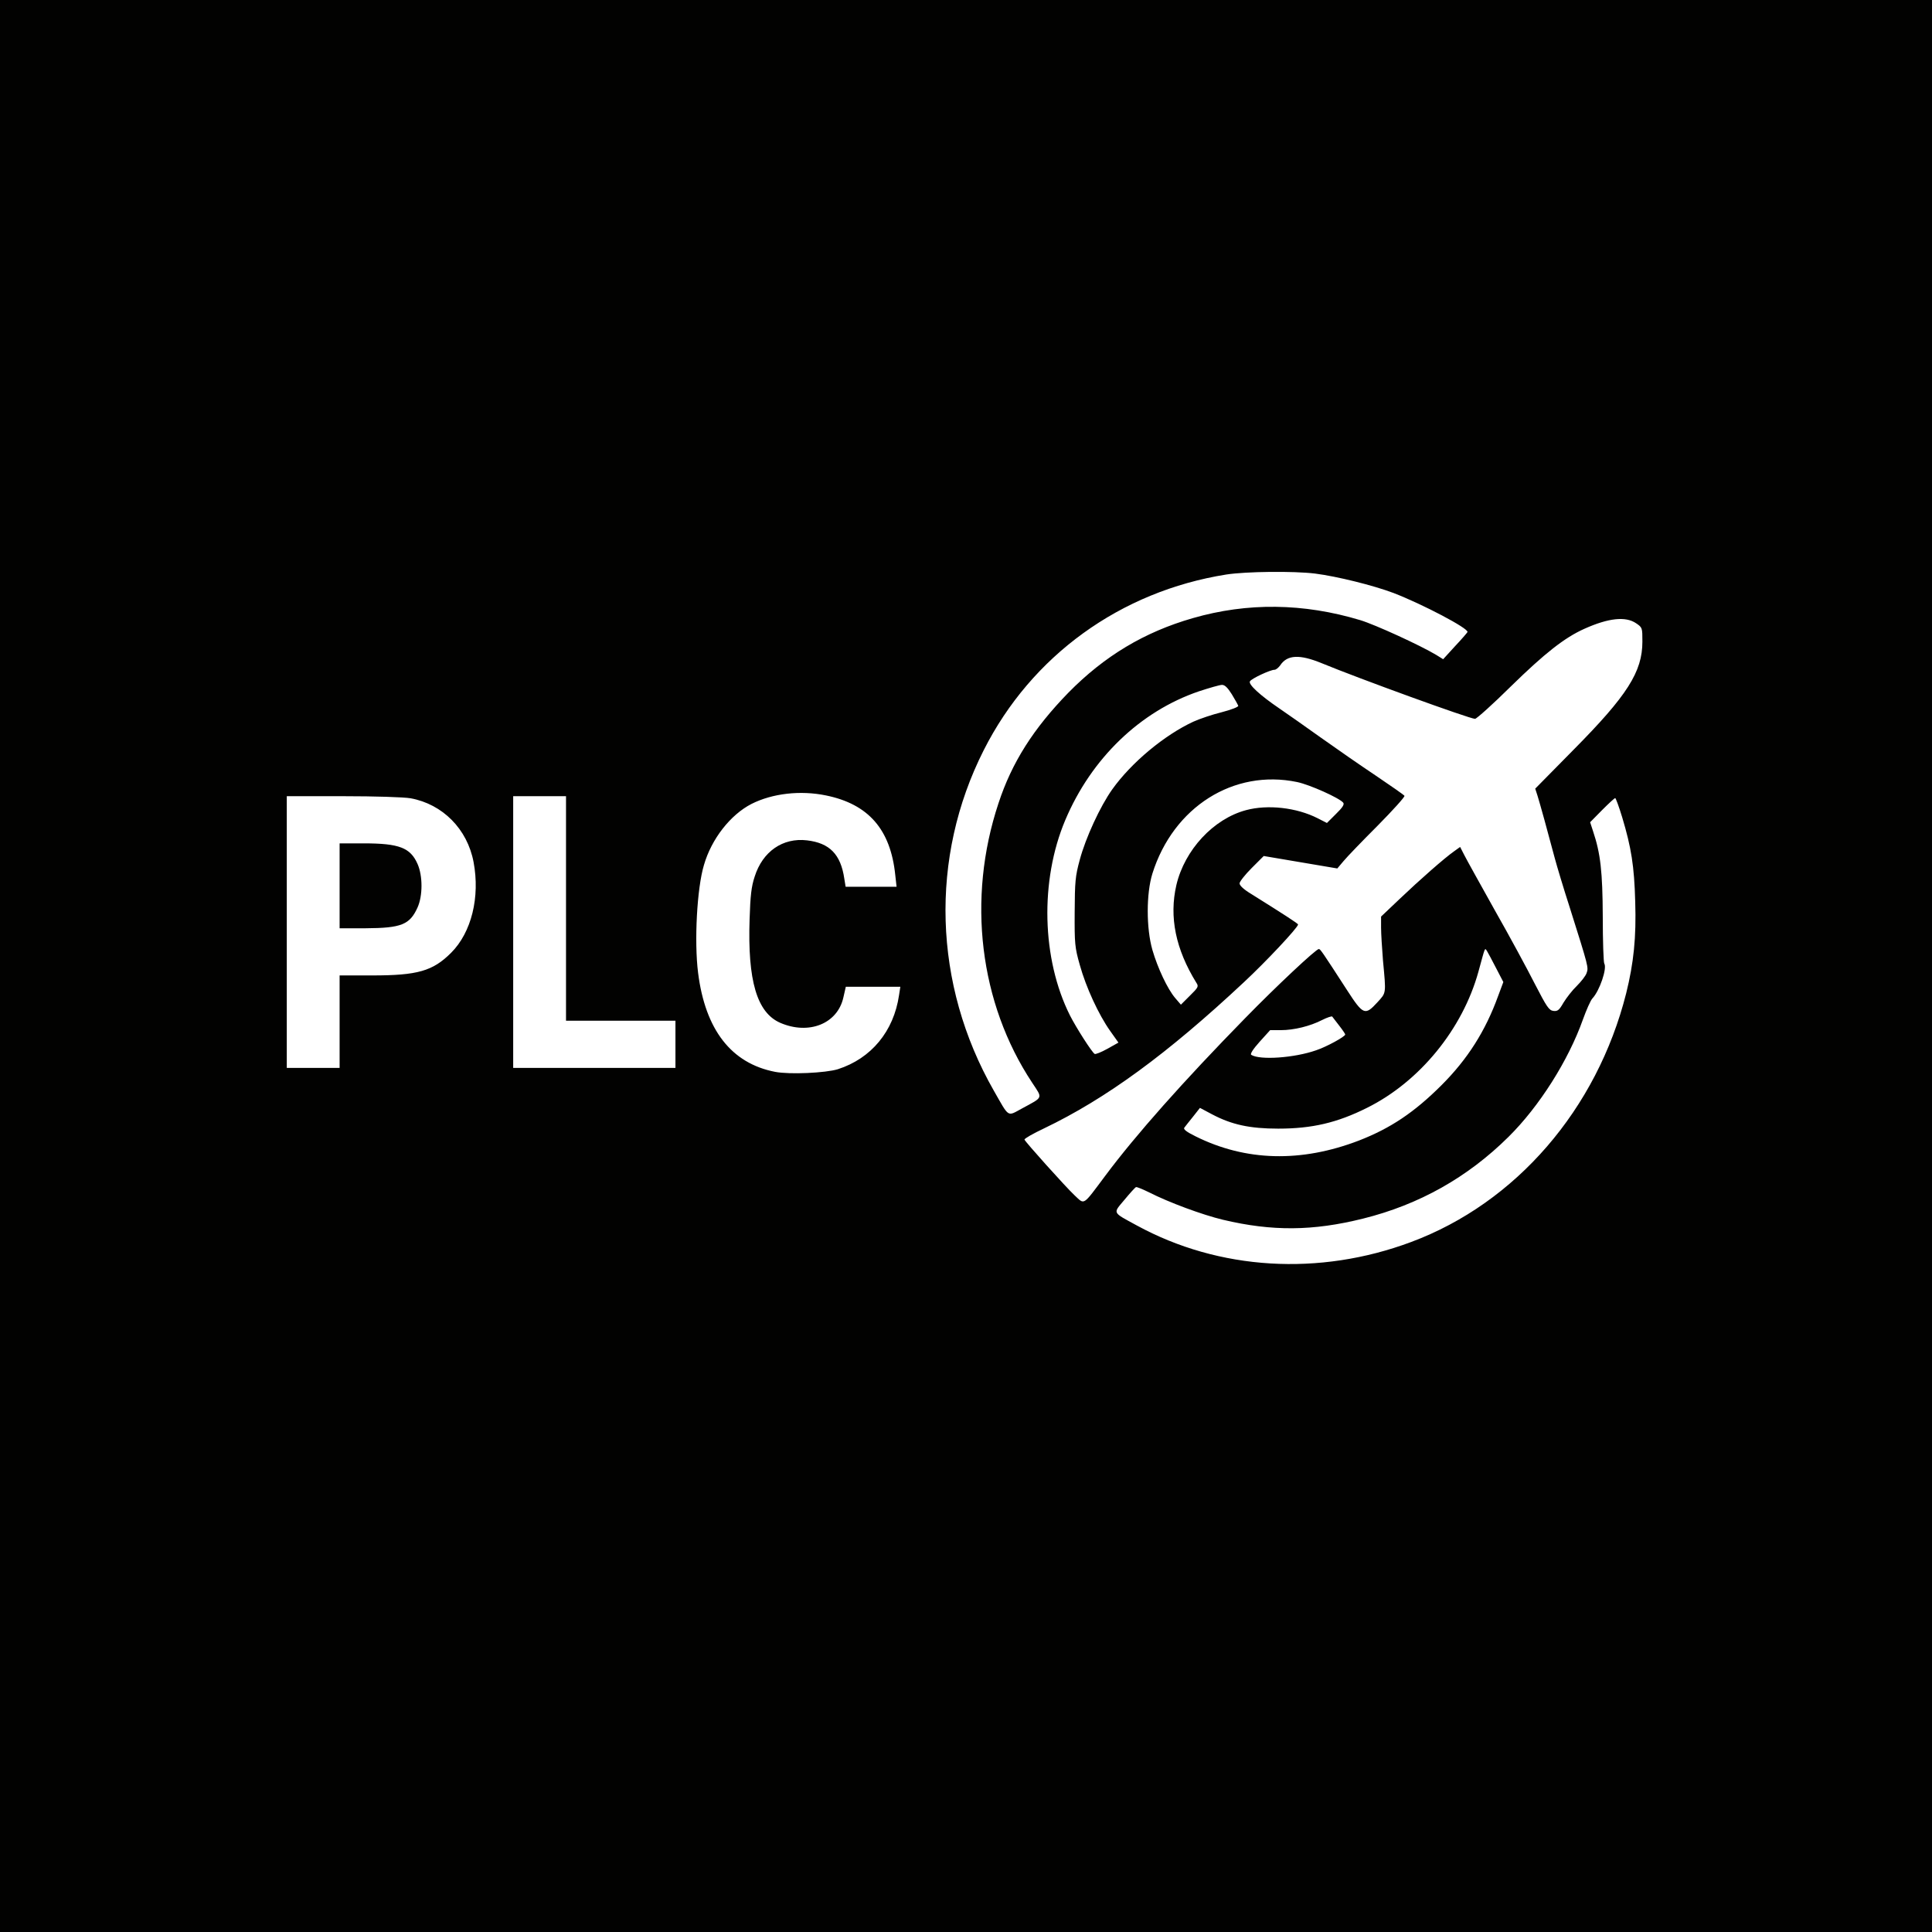
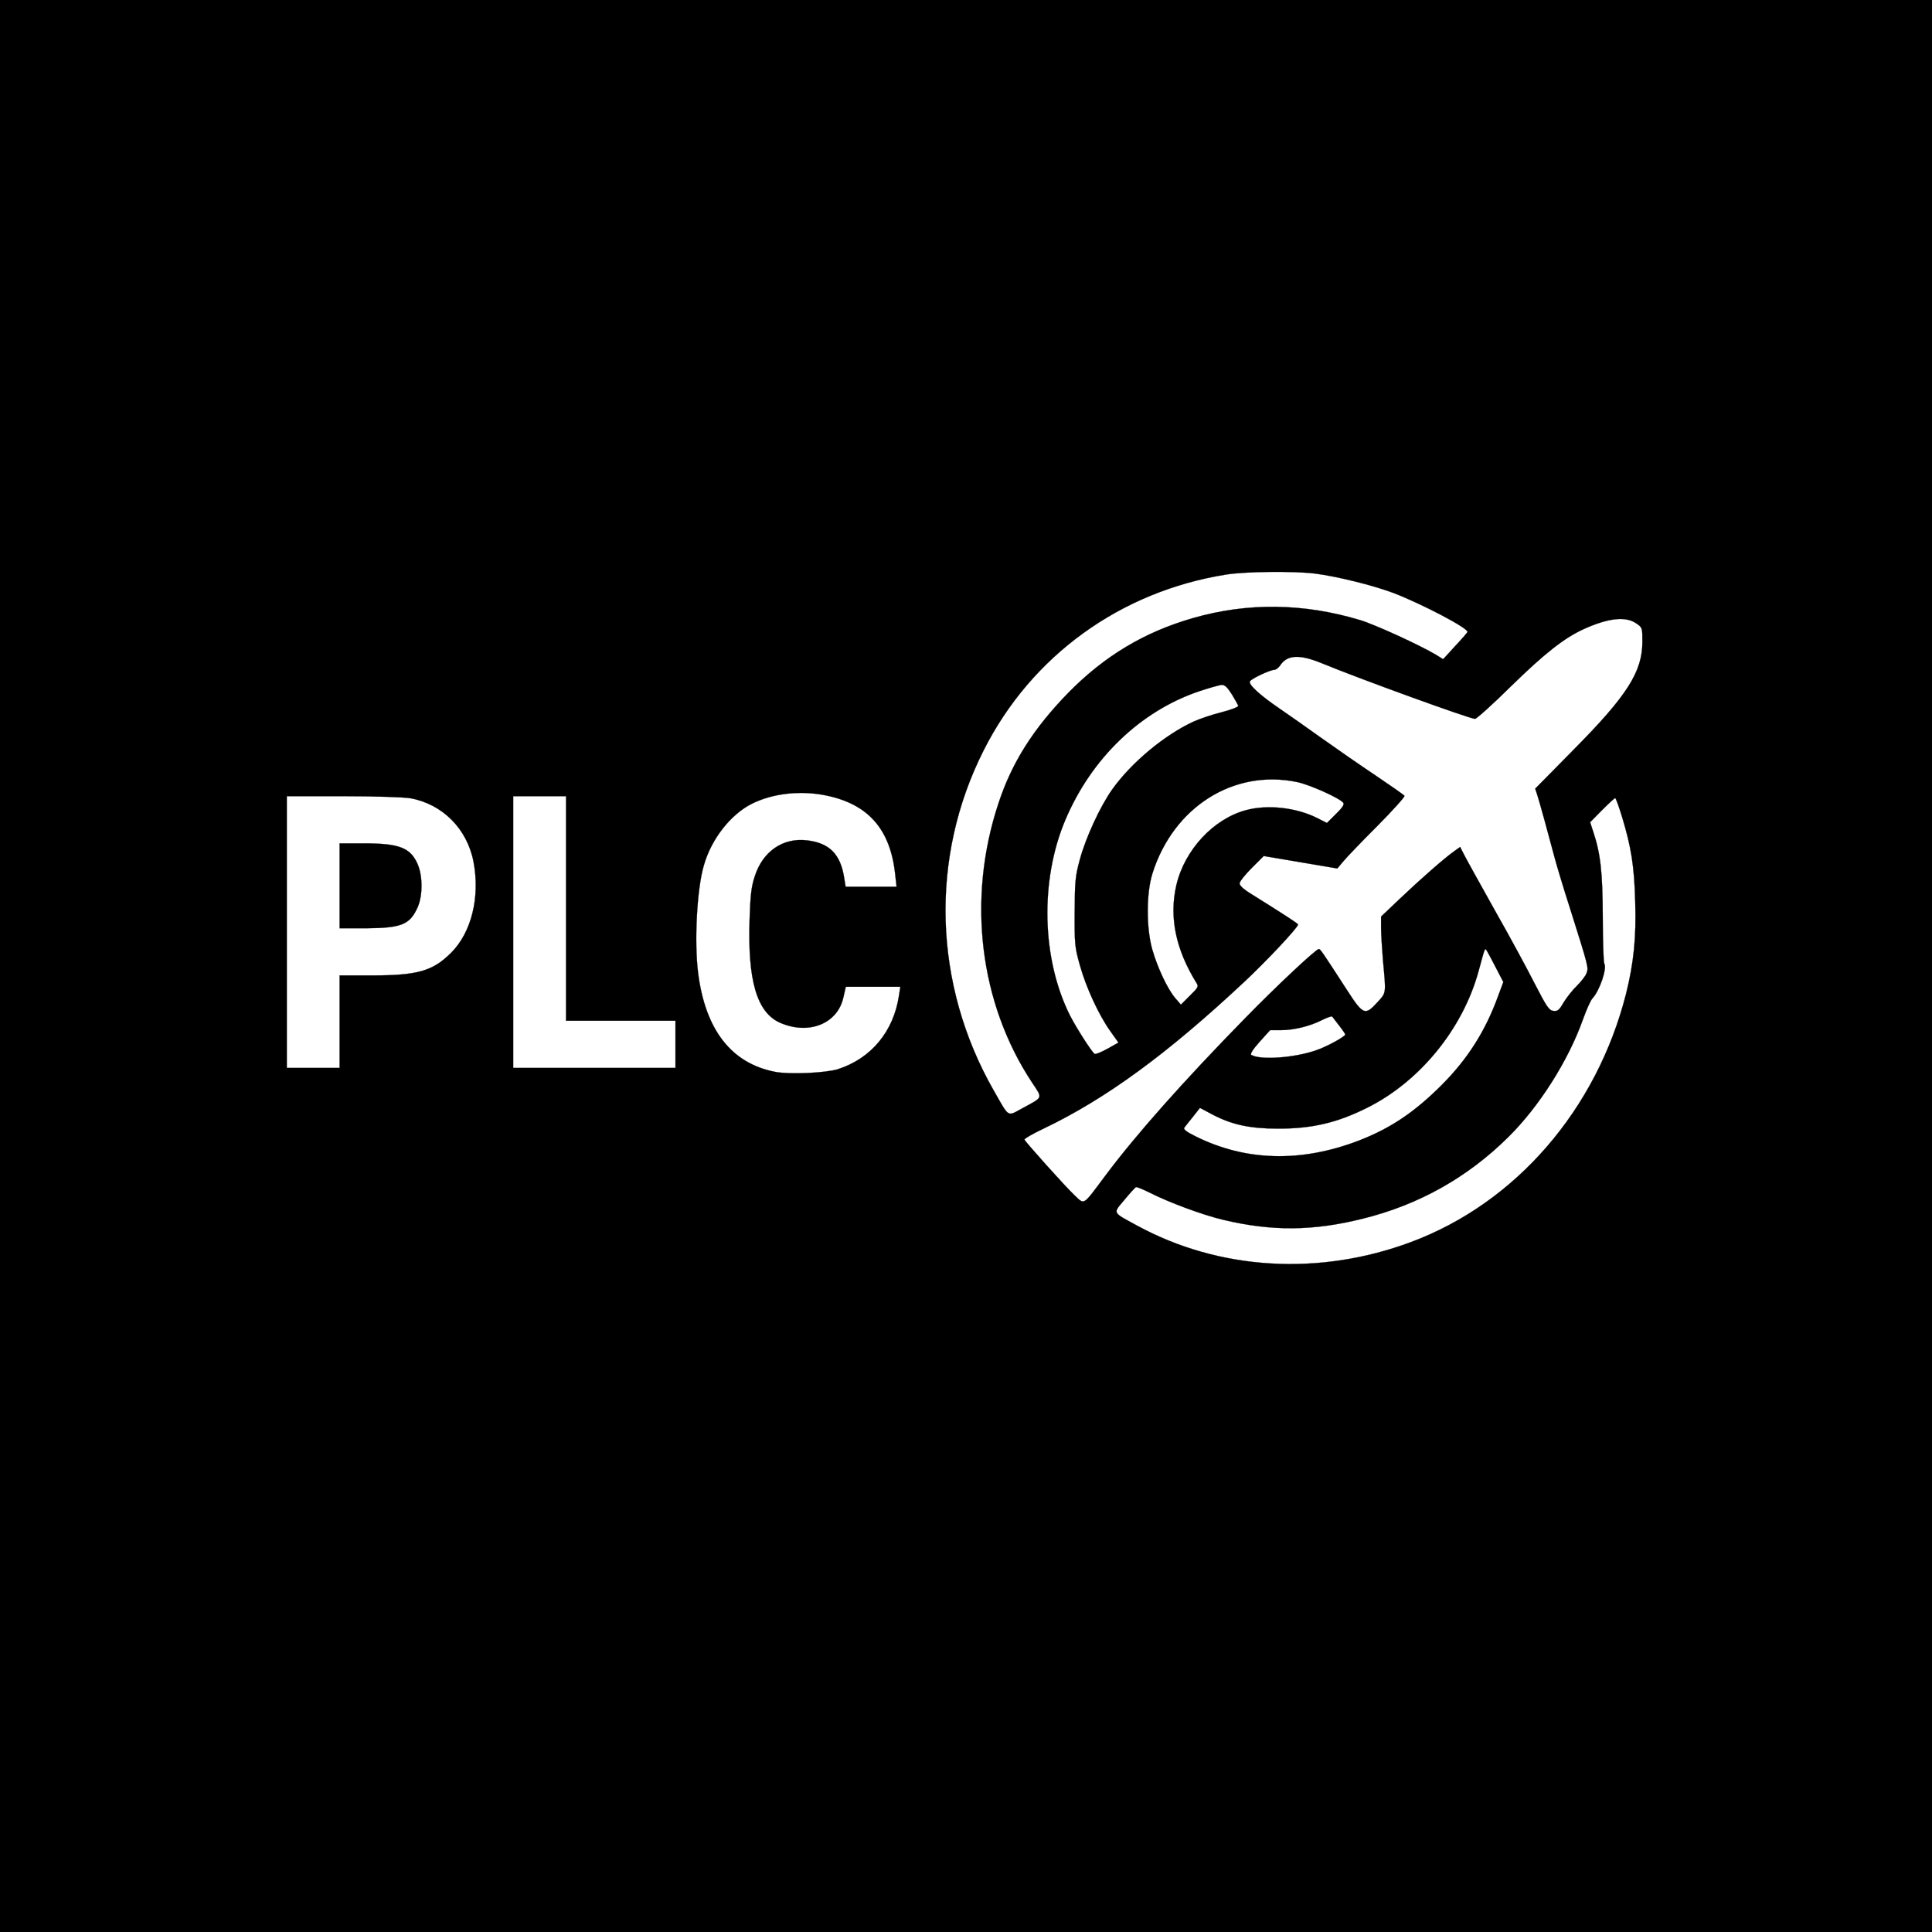
<svg xmlns="http://www.w3.org/2000/svg" version="1.0" width="1024ptpx" height="1024ptpx" viewBox="0 0 1024 1024" preserveAspectRatio="xMidYMid meet" transform="rotate(0) scale(1, 1)">
-   <g transform="translate(0,1024) scale(0.1,-0.1)" fill="#020201" stroke="none">
+   <g transform="translate(0,1024) scale(0.1,-0.1)" fill="#000000" stroke="#020201">
    <path d="M0 5120 l0 -5120 5120 0 5120 0 0 5120 0 5120 -5120 0 -5120 0 0 -5120z m6970 2080 c117 -15 307 -62 416 -103 153 -59 399 -188 392 -207 -2 -4 -31 -38 -66 -75 l-63 -69 -37 23 c-85 51 -323 160 -402 184 -302 91 -599 94 -887 11 -258 -74 -469 -201 -660 -395 -185 -190 -300 -370 -371 -587 -168 -506 -101 -1059 179 -1481 56 -85 60 -74 -54 -136 -80 -43 -66 -52 -150 95 -321 562 -341 1235 -53 1804 253 501 725 842 1286 931 104 16 355 19 470 5z m1701 -263 c34 -23 34 -24 34 -98 0 -160 -81 -286 -363 -571 l-205 -208 12 -37 c12 -38 55 -193 92 -333 11 -41 46 -158 79 -260 101 -320 100 -317 89 -348 -5 -15 -29 -45 -52 -68 -23 -22 -54 -62 -70 -88 -23 -40 -31 -47 -54 -44 -23 3 -35 21 -98 143 -39 77 -134 253 -212 390 -77 138 -150 269 -162 293 l-22 43 -32 -23 c-50 -35 -182 -151 -289 -253 l-98 -93 0 -59 c0 -32 5 -110 10 -173 17 -181 18 -170 -30 -223 -65 -71 -75 -67 -161 66 -132 204 -141 217 -149 217 -15 0 -227 -199 -390 -366 -327 -334 -581 -620 -742 -836 -122 -163 -108 -154 -163 -103 -45 42 -265 287 -265 295 0 6 46 32 103 59 328 157 654 395 1061 776 114 106 286 289 286 305 0 5 -76 54 -247 161 -40 24 -63 45 -63 57 0 9 29 46 64 81 l64 64 195 -33 195 -33 33 39 c18 22 99 106 181 188 81 82 145 153 142 158 -3 5 -72 53 -152 107 -81 54 -212 145 -292 202 -80 57 -179 127 -219 154 -103 70 -166 128 -156 144 9 15 108 61 130 61 8 0 21 11 30 23 37 57 103 60 220 12 196 -81 785 -295 813 -295 8 0 95 78 191 173 178 174 283 257 388 304 129 58 219 67 274 30z m-2142 -377 c17 -28 32 -55 34 -61 1 -6 -38 -21 -88 -34 -49 -12 -117 -35 -150 -50 -153 -71 -328 -216 -430 -359 -64 -90 -141 -257 -172 -373 -24 -88 -26 -116 -27 -278 -1 -167 1 -187 27 -279 33 -119 100 -264 161 -350 l44 -62 -59 -33 c-32 -18 -63 -30 -67 -27 -15 9 -98 139 -131 204 -150 299 -160 715 -25 1035 138 327 397 577 709 683 55 18 110 34 122 34 15 0 30 -15 52 -50z m346 -465 c67 -14 223 -84 244 -109 8 -9 -3 -26 -38 -60 l-48 -48 -49 25 c-112 57 -265 74 -380 43 -172 -46 -325 -210 -369 -397 -39 -169 -4 -340 106 -518 13 -19 10 -25 -34 -68 l-48 -48 -30 35 c-41 48 -93 159 -121 255 -33 115 -33 299 0 405 111 353 431 555 767 485z m-2497 -71 c225 -46 342 -180 367 -421 l7 -63 -135 0 -135 0 -7 43 c-19 129 -78 189 -198 203 -128 15 -235 -59 -277 -192 -18 -54 -23 -102 -27 -226 -11 -326 39 -495 162 -549 152 -66 304 -5 335 134 l13 57 145 0 144 0 -7 -45 c-28 -191 -147 -335 -324 -392 -65 -20 -256 -29 -333 -14 -232 45 -370 223 -408 525 -21 166 -6 448 31 571 40 139 141 267 252 324 111 56 259 73 395 45z m-2202 -15 c170 -31 301 -163 334 -338 35 -186 -11 -373 -119 -481 -97 -97 -178 -120 -418 -120 l-173 0 0 -245 0 -245 -140 0 -140 0 0 720 0 720 298 0 c173 0 323 -5 358 -11z m824 -584 l0 -595 290 0 290 0 0 -125 0 -125 -430 0 -430 0 0 720 0 720 140 0 140 0 0 -595z m5598 483 c48 -160 64 -258 69 -448 6 -188 -8 -324 -48 -485 -155 -614 -584 -1111 -1140 -1318 -487 -182 -1018 -150 -1454 88 -132 72 -127 62 -65 136 29 35 56 65 61 67 4 2 35 -11 70 -28 104 -53 282 -119 391 -145 261 -62 477 -60 742 6 298 74 555 219 771 433 164 162 318 406 395 623 18 50 40 100 50 111 38 40 79 160 63 185 -4 7 -8 118 -8 247 -1 241 -12 336 -51 453 l-16 49 63 64 c35 35 66 64 70 64 3 0 20 -46 37 -102z m-669 -798 l39 -75 -28 -75 c-67 -185 -162 -334 -299 -471 -145 -145 -271 -229 -438 -294 -307 -118 -601 -110 -866 22 -49 24 -66 38 -60 46 5 7 26 33 46 58 l37 47 64 -34 c104 -55 200 -76 351 -76 179 0 312 31 470 110 280 139 507 418 591 722 37 135 33 127 45 110 5 -8 27 -49 48 -90z m-831 -306 c18 -23 32 -44 32 -47 0 -11 -98 -65 -155 -84 -114 -40 -297 -53 -343 -24 -7 4 8 29 44 69 l56 62 57 0 c69 0 155 21 219 54 26 13 50 21 53 18 3 -4 20 -26 37 -48z" />
    <path d="M1800 5545 l0 -225 138 0 c189 1 234 19 275 110 28 62 28 168 0 231 -38 86 -97 109 -285 109 l-128 0 0 -225z" />
  </g>
</svg>
